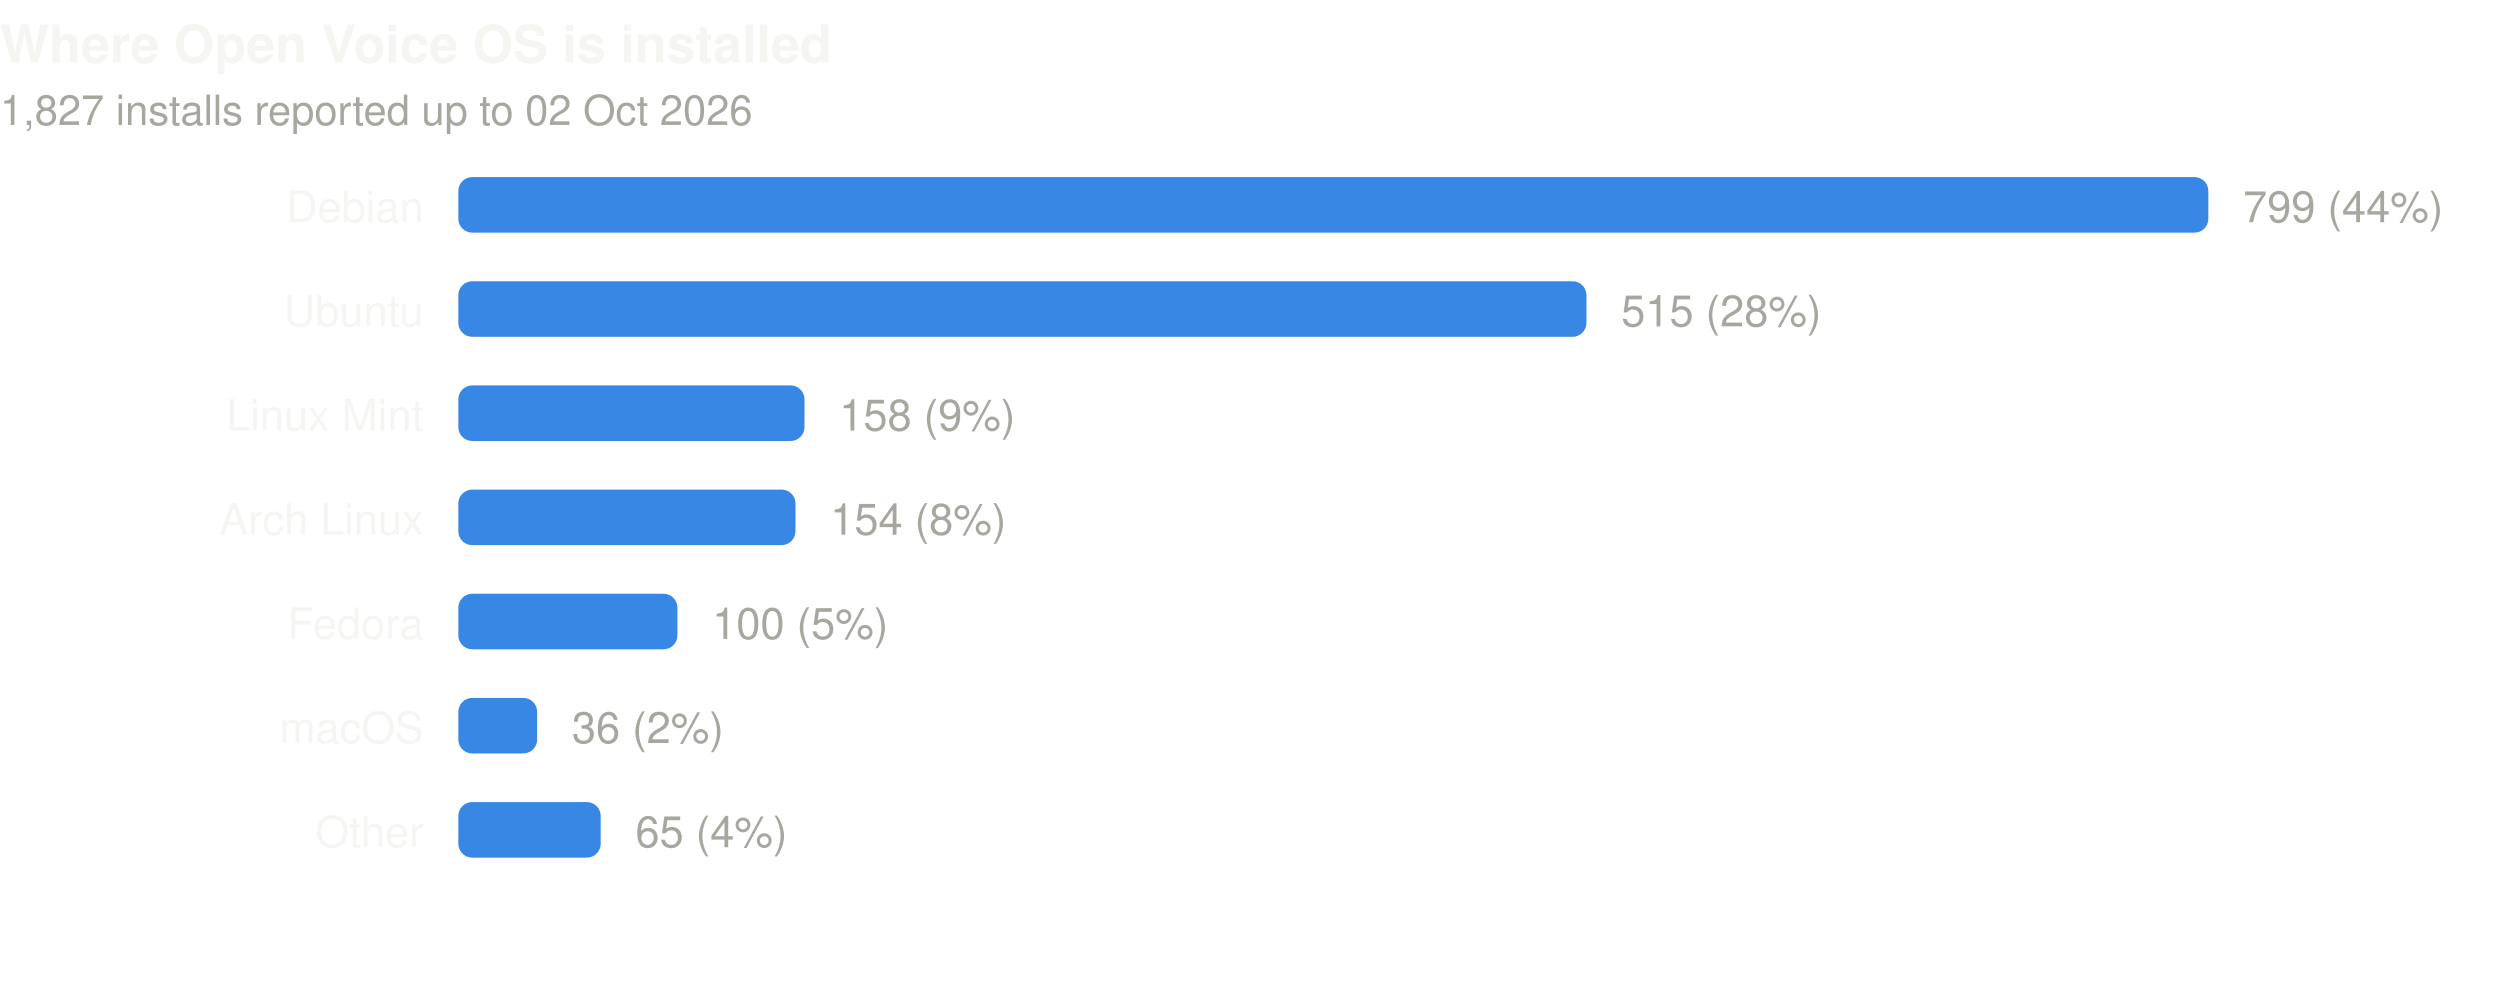
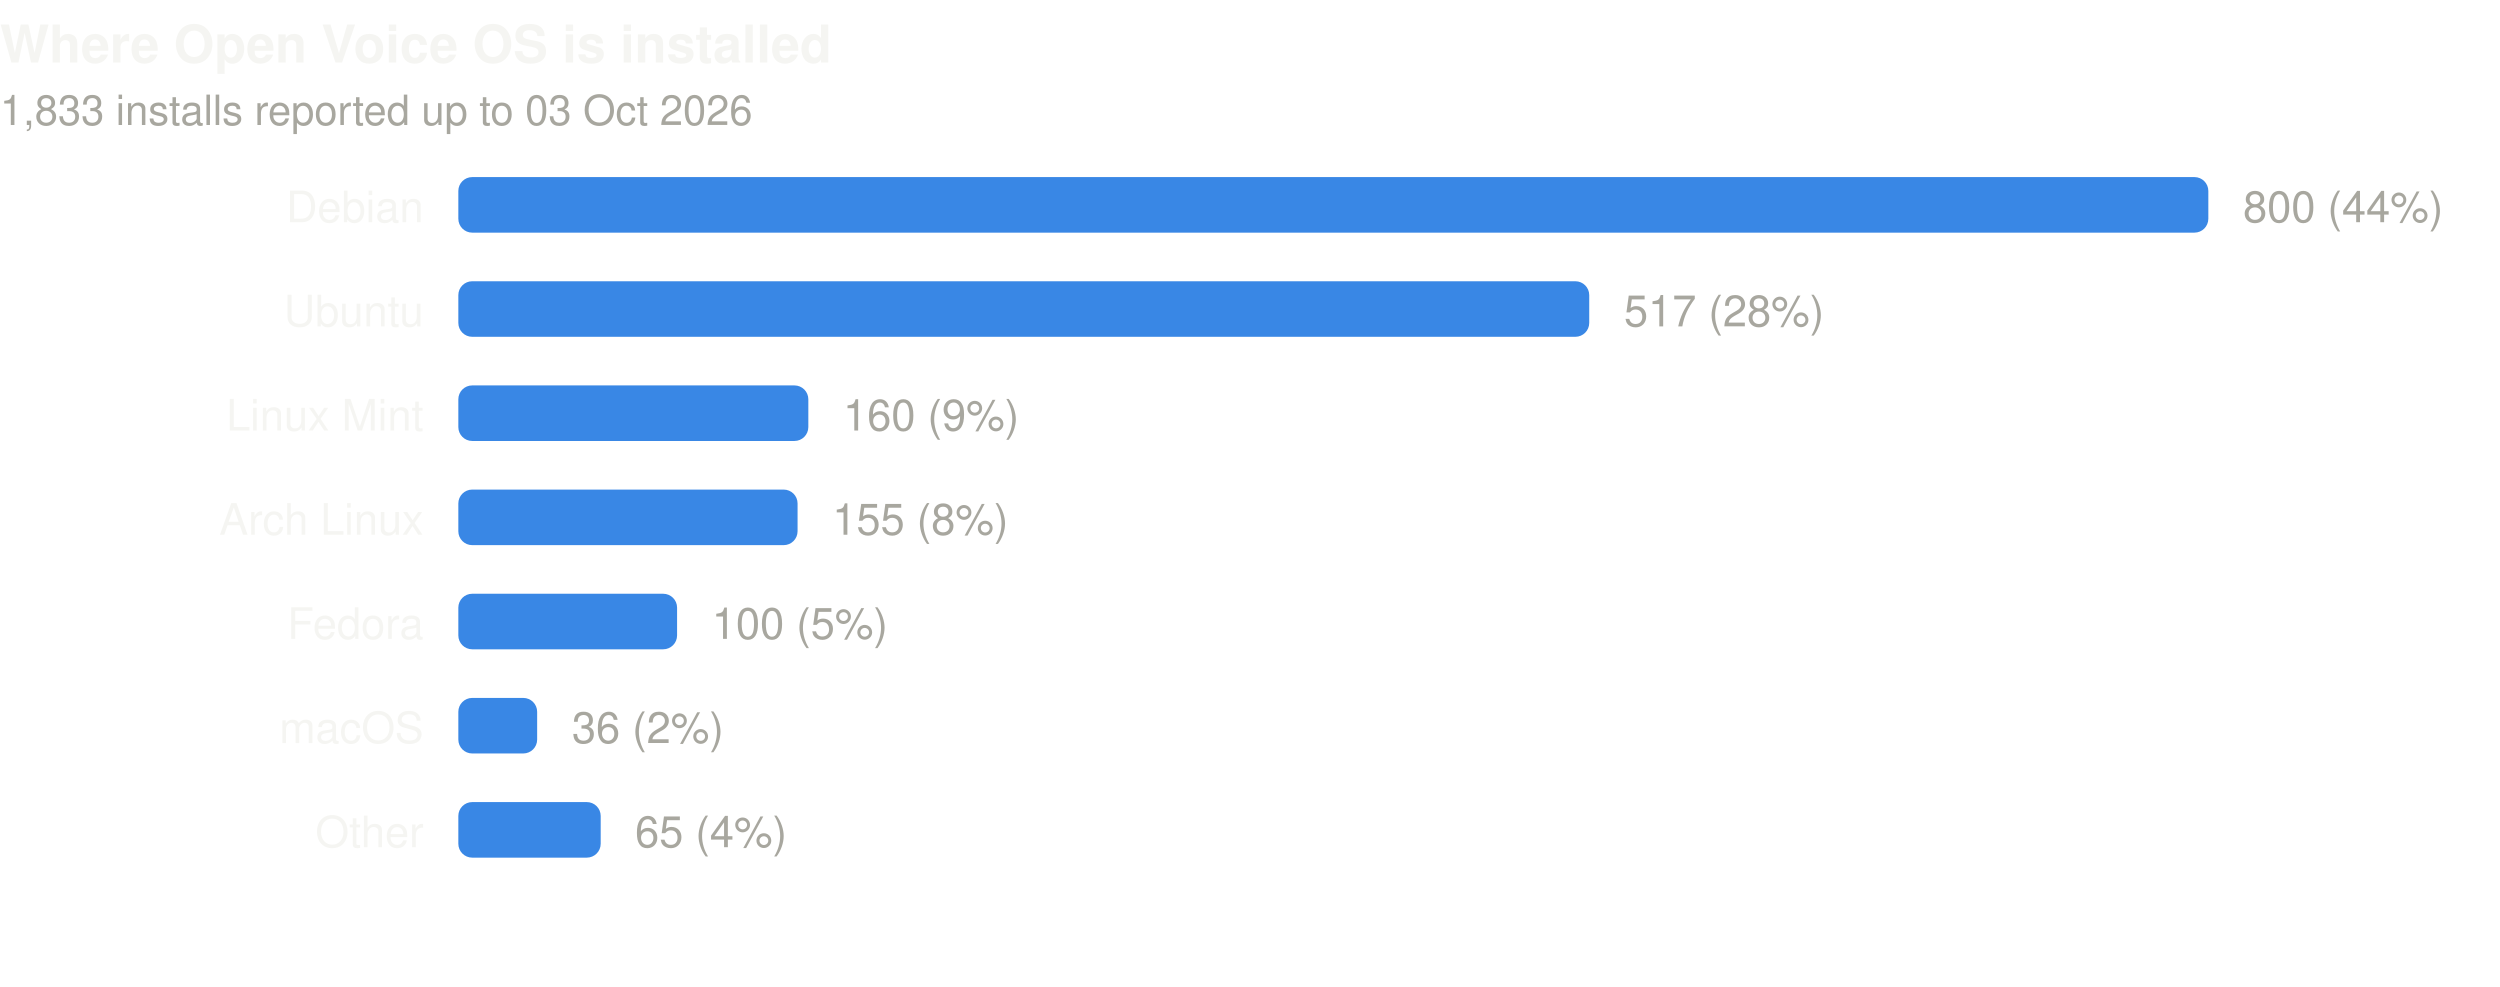
- <svg xmlns="http://www.w3.org/2000/svg" width="720" height="284" viewBox="0 0 720 284" role="img" aria-label="Where Open Voice OS is installed. 1,827 installs reported up to 02 Oct 2026">
+ <svg xmlns="http://www.w3.org/2000/svg" width="720" height="284" viewBox="0 0 720 284" role="img" aria-label="Where Open Voice OS is installed. 1,833 installs reported up to 03 Oct 2026">
  <text x="0" y="18" font-family="ui-sans-serif,-apple-system,BlinkMacSystemFont,'Segoe UI',Helvetica,Arial,sans-serif" font-size="15" font-weight="600" fill="#f5f5f2">Where Open Voice OS is installed</text>
-   <text x="0" y="36" font-family="ui-sans-serif,-apple-system,BlinkMacSystemFont,'Segoe UI',Helvetica,Arial,sans-serif" font-size="12" fill="#a8a79f">1,827 installs reported up to 02 Oct 2026</text>
+   <text x="0" y="36" font-family="ui-sans-serif,-apple-system,BlinkMacSystemFont,'Segoe UI',Helvetica,Arial,sans-serif" font-size="12" fill="#a8a79f">1,833 installs reported up to 03 Oct 2026</text>
  <text x="122" y="64.0" text-anchor="end" font-family="ui-sans-serif,-apple-system,BlinkMacSystemFont,'Segoe UI',Helvetica,Arial,sans-serif" font-size="12.5" fill="#f5f5f2">Debian</text>
  <rect x="132" y="51.0" width="504.0" height="16" rx="4" fill="#3987e5" />
-   <text x="646.0" y="64.0" font-family="ui-sans-serif,-apple-system,BlinkMacSystemFont,'Segoe UI',Helvetica,Arial,sans-serif" font-size="12.5" fill="#a8a79f">799 (44%)</text>
+   <text x="646.0" y="64.0" font-family="ui-sans-serif,-apple-system,BlinkMacSystemFont,'Segoe UI',Helvetica,Arial,sans-serif" font-size="12.5" fill="#a8a79f">800 (44%)</text>
  <text x="122" y="94.0" text-anchor="end" font-family="ui-sans-serif,-apple-system,BlinkMacSystemFont,'Segoe UI',Helvetica,Arial,sans-serif" font-size="12.5" fill="#f5f5f2">Ubuntu</text>
-   <rect x="132" y="81.0" width="324.9" height="16" rx="4" fill="#3987e5" />
-   <text x="466.9" y="94.0" font-family="ui-sans-serif,-apple-system,BlinkMacSystemFont,'Segoe UI',Helvetica,Arial,sans-serif" font-size="12.5" fill="#a8a79f">515 (28%)</text>
+   <rect x="132" y="81.0" width="325.7" height="16" rx="4" fill="#3987e5" />
+   <text x="467.7" y="94.0" font-family="ui-sans-serif,-apple-system,BlinkMacSystemFont,'Segoe UI',Helvetica,Arial,sans-serif" font-size="12.5" fill="#a8a79f">517 (28%)</text>
  <text x="122" y="124.0" text-anchor="end" font-family="ui-sans-serif,-apple-system,BlinkMacSystemFont,'Segoe UI',Helvetica,Arial,sans-serif" font-size="12.5" fill="#f5f5f2">Linux Mint</text>
-   <rect x="132" y="111.0" width="99.7" height="16" rx="4" fill="#3987e5" />
-   <text x="241.7" y="124.0" font-family="ui-sans-serif,-apple-system,BlinkMacSystemFont,'Segoe UI',Helvetica,Arial,sans-serif" font-size="12.5" fill="#a8a79f">158 (9%)</text>
+   <rect x="132" y="111.0" width="100.8" height="16" rx="4" fill="#3987e5" />
+   <text x="242.8" y="124.0" font-family="ui-sans-serif,-apple-system,BlinkMacSystemFont,'Segoe UI',Helvetica,Arial,sans-serif" font-size="12.5" fill="#a8a79f">160 (9%)</text>
  <text x="122" y="154.0" text-anchor="end" font-family="ui-sans-serif,-apple-system,BlinkMacSystemFont,'Segoe UI',Helvetica,Arial,sans-serif" font-size="12.5" fill="#f5f5f2">Arch Linux</text>
-   <rect x="132" y="141.0" width="97.1" height="16" rx="4" fill="#3987e5" />
-   <text x="239.1" y="154.0" font-family="ui-sans-serif,-apple-system,BlinkMacSystemFont,'Segoe UI',Helvetica,Arial,sans-serif" font-size="12.5" fill="#a8a79f">154 (8%)</text>
+   <rect x="132" y="141.0" width="97.7" height="16" rx="4" fill="#3987e5" />
+   <text x="239.7" y="154.0" font-family="ui-sans-serif,-apple-system,BlinkMacSystemFont,'Segoe UI',Helvetica,Arial,sans-serif" font-size="12.5" fill="#a8a79f">155 (8%)</text>
  <text x="122" y="184.0" text-anchor="end" font-family="ui-sans-serif,-apple-system,BlinkMacSystemFont,'Segoe UI',Helvetica,Arial,sans-serif" font-size="12.5" fill="#f5f5f2">Fedora</text>
-   <rect x="132" y="171.0" width="63.1" height="16" rx="4" fill="#3987e5" />
-   <text x="205.1" y="184.0" font-family="ui-sans-serif,-apple-system,BlinkMacSystemFont,'Segoe UI',Helvetica,Arial,sans-serif" font-size="12.5" fill="#a8a79f">100 (5%)</text>
+   <rect x="132" y="171.0" width="63.0" height="16" rx="4" fill="#3987e5" />
+   <text x="205.0" y="184.0" font-family="ui-sans-serif,-apple-system,BlinkMacSystemFont,'Segoe UI',Helvetica,Arial,sans-serif" font-size="12.5" fill="#a8a79f">100 (5%)</text>
  <text x="122" y="214.0" text-anchor="end" font-family="ui-sans-serif,-apple-system,BlinkMacSystemFont,'Segoe UI',Helvetica,Arial,sans-serif" font-size="12.5" fill="#f5f5f2">macOS</text>
  <rect x="132" y="201.0" width="22.7" height="16" rx="4" fill="#3987e5" />
  <text x="164.7" y="214.0" font-family="ui-sans-serif,-apple-system,BlinkMacSystemFont,'Segoe UI',Helvetica,Arial,sans-serif" font-size="12.5" fill="#a8a79f">36 (2%)</text>
  <text x="122" y="244.0" text-anchor="end" font-family="ui-sans-serif,-apple-system,BlinkMacSystemFont,'Segoe UI',Helvetica,Arial,sans-serif" font-size="12.5" fill="#f5f5f2">Other</text>
  <rect x="132" y="231.0" width="41.0" height="16" rx="4" fill="#3987e5" />
-   <text x="183.0" y="244.0" font-family="ui-sans-serif,-apple-system,BlinkMacSystemFont,'Segoe UI',Helvetica,Arial,sans-serif" font-size="12.5" fill="#a8a79f">65 (4%)</text>
+   <text x="182.9" y="244.0" font-family="ui-sans-serif,-apple-system,BlinkMacSystemFont,'Segoe UI',Helvetica,Arial,sans-serif" font-size="12.5" fill="#a8a79f">65 (4%)</text>
</svg>
